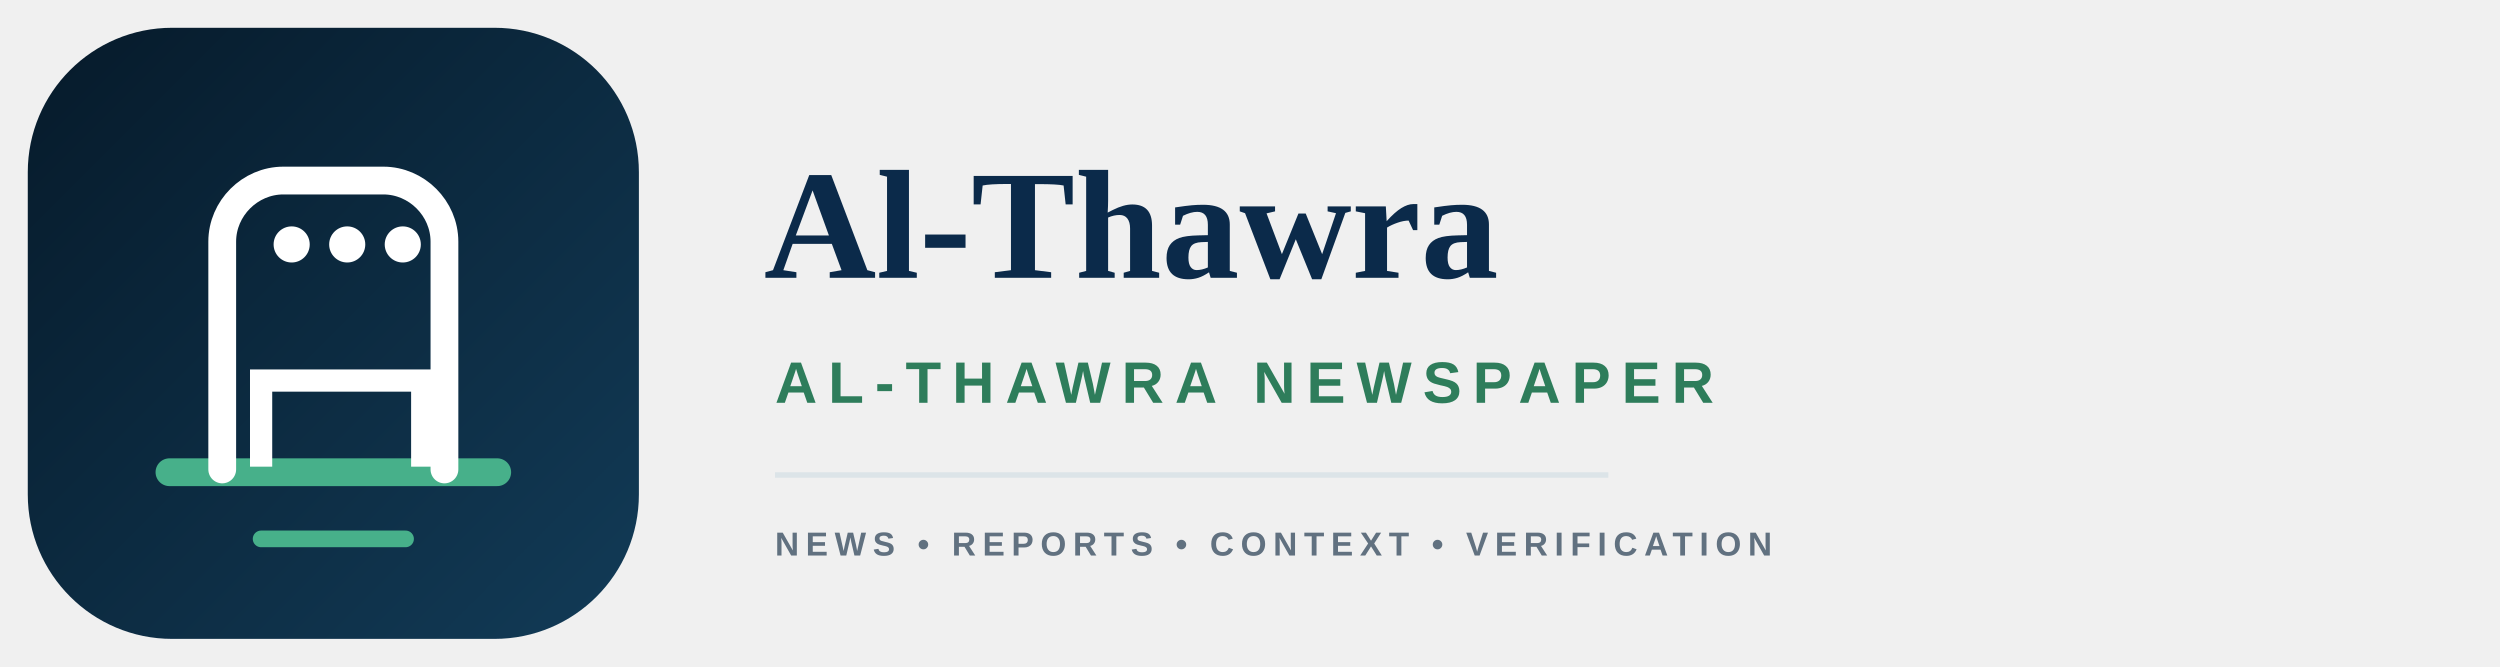
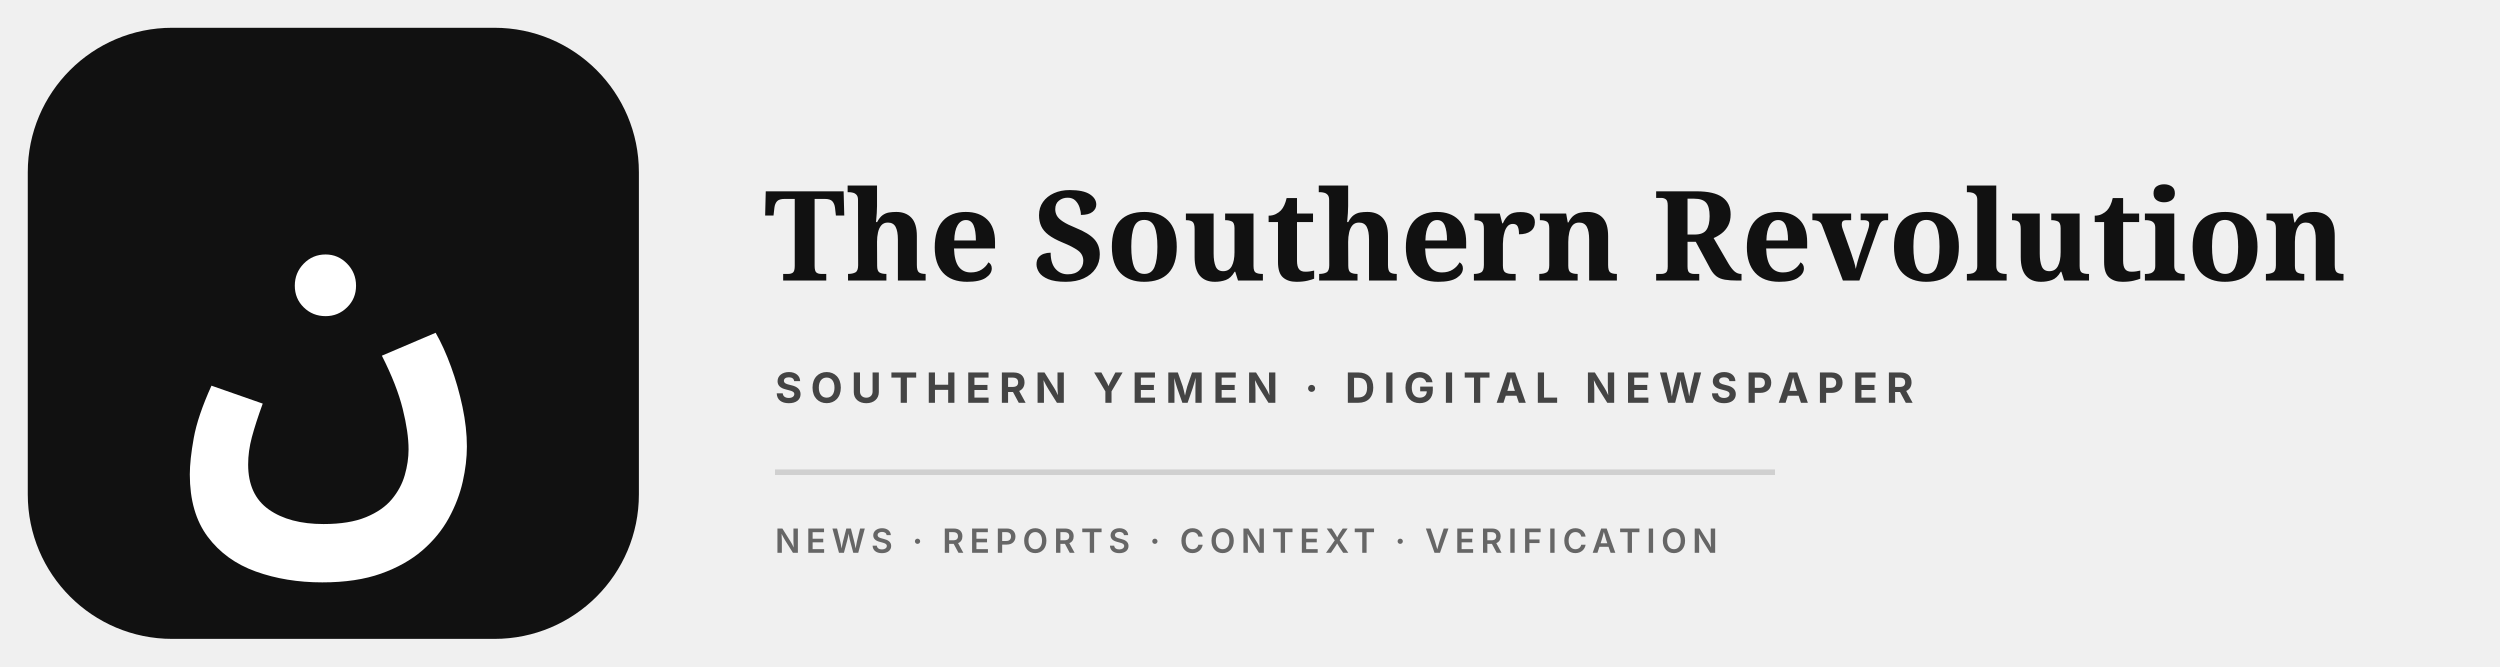
- <svg xmlns="http://www.w3.org/2000/svg" width="900" height="240" viewBox="0 0 900 240" role="img" aria-label="Al-Thawra Newspaper">
-   <defs>
-     <linearGradient id="g" x1="0" y1="0" x2="1" y2="1">
-       <stop stop-color="#061A2A" />
-       <stop offset="1" stop-color="#123B57" />
-     </linearGradient>
-   </defs>
-   <rect x="10" y="10" width="220" height="220" rx="52" fill="url(#g)" />
-   <path d="M61 170h118" stroke="#47B08A" stroke-width="10" stroke-linecap="round" />
-   <path d="M80 169v-82c0-12 10-22 22-22h36c12 0 22 10 22 22v82" fill="none" stroke="#fff" stroke-width="10" stroke-linecap="round" />
-   <path d="M94 168v-31h58v31" fill="none" stroke="#fff" stroke-width="8" />
-   <circle cx="105" cy="88" r="6.5" fill="#fff" />
-   <circle cx="125" cy="88" r="6.5" fill="#fff" />
-   <circle cx="145" cy="88" r="6.5" fill="#fff" />
-   <path d="M94 194h52" stroke="#47B08A" stroke-width="6" stroke-linecap="round" />
-   <text x="275" y="100" font-family="Source Serif 4, Georgia, serif" font-size="56" font-weight="700" fill="#0B2A4A">Al-Thawra</text>
-   <text x="279" y="145" font-family="IBM Plex Sans, Arial, sans-serif" font-size="21" font-weight="700" letter-spacing="4" fill="#2E7D5B">AL-THAWRA NEWSPAPER</text>
-   <path d="M279 171h300" stroke="#DCE4E8" stroke-width="2" />
-   <text x="279" y="200" font-family="IBM Plex Sans, Arial, sans-serif" font-size="12" font-weight="600" letter-spacing="2.4" fill="#617180">NEWS • REPORTS • CONTEXT • VERIFICATION</text>
+ <svg xmlns="http://www.w3.org/2000/svg" width="900" height="240" viewBox="0 0 900 240" role="img" aria-label="The Southern Revolution with Arabic letter Noon mark">
+   <rect x="10" y="10" width="220" height="220" rx="52" fill="#111111" />
+   <text x="120" y="175" text-anchor="middle" font-family="Noto Sans Arabic, Cairo, Tahoma, Arial, sans-serif" font-size="150" font-weight="800" fill="#ffffff">ن</text>
+   <text x="275" y="101" font-family="Newsreader, Georgia, serif" font-size="45" font-weight="700" fill="#111111">The Southern Revolution</text>
+   <text x="279" y="145" font-family="Inter, Arial, sans-serif" font-size="15" font-weight="700" letter-spacing="3" fill="#444444">SOUTHERN YEMEN · DIGITAL NEWSPAPER</text>
+   <path d="M279 170h360" stroke="#d0d0d0" stroke-width="2" />
+   <text x="279" y="199" font-family="Inter, Arial, sans-serif" font-size="12" font-weight="600" letter-spacing="2" fill="#666666">NEWS · REPORTS · CONTEXT · VERIFICATION</text>
</svg>
